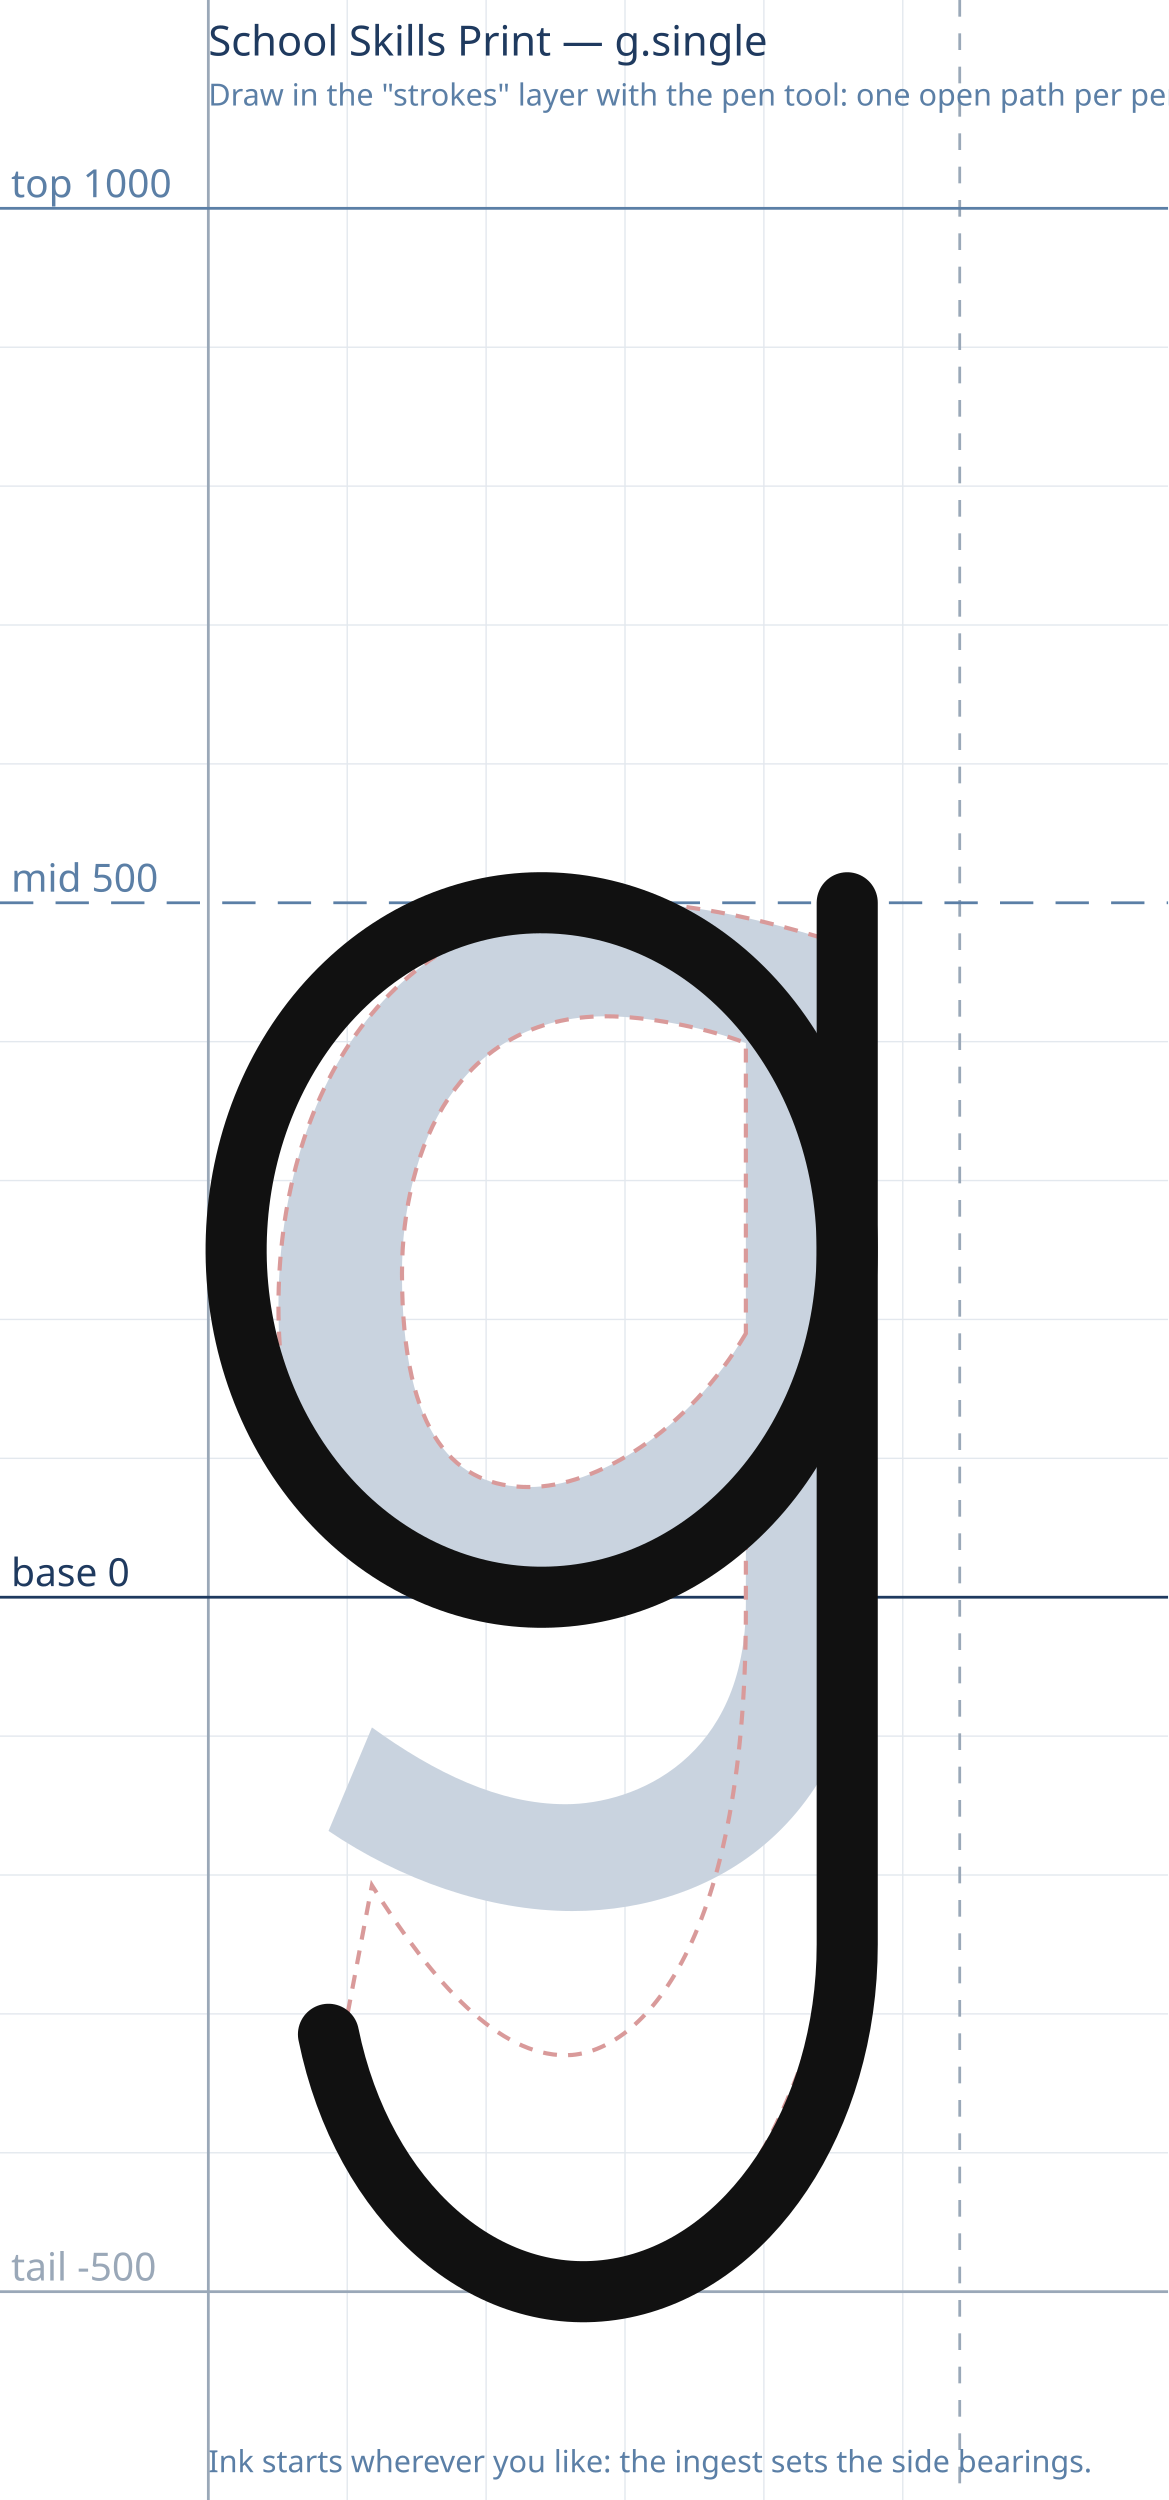
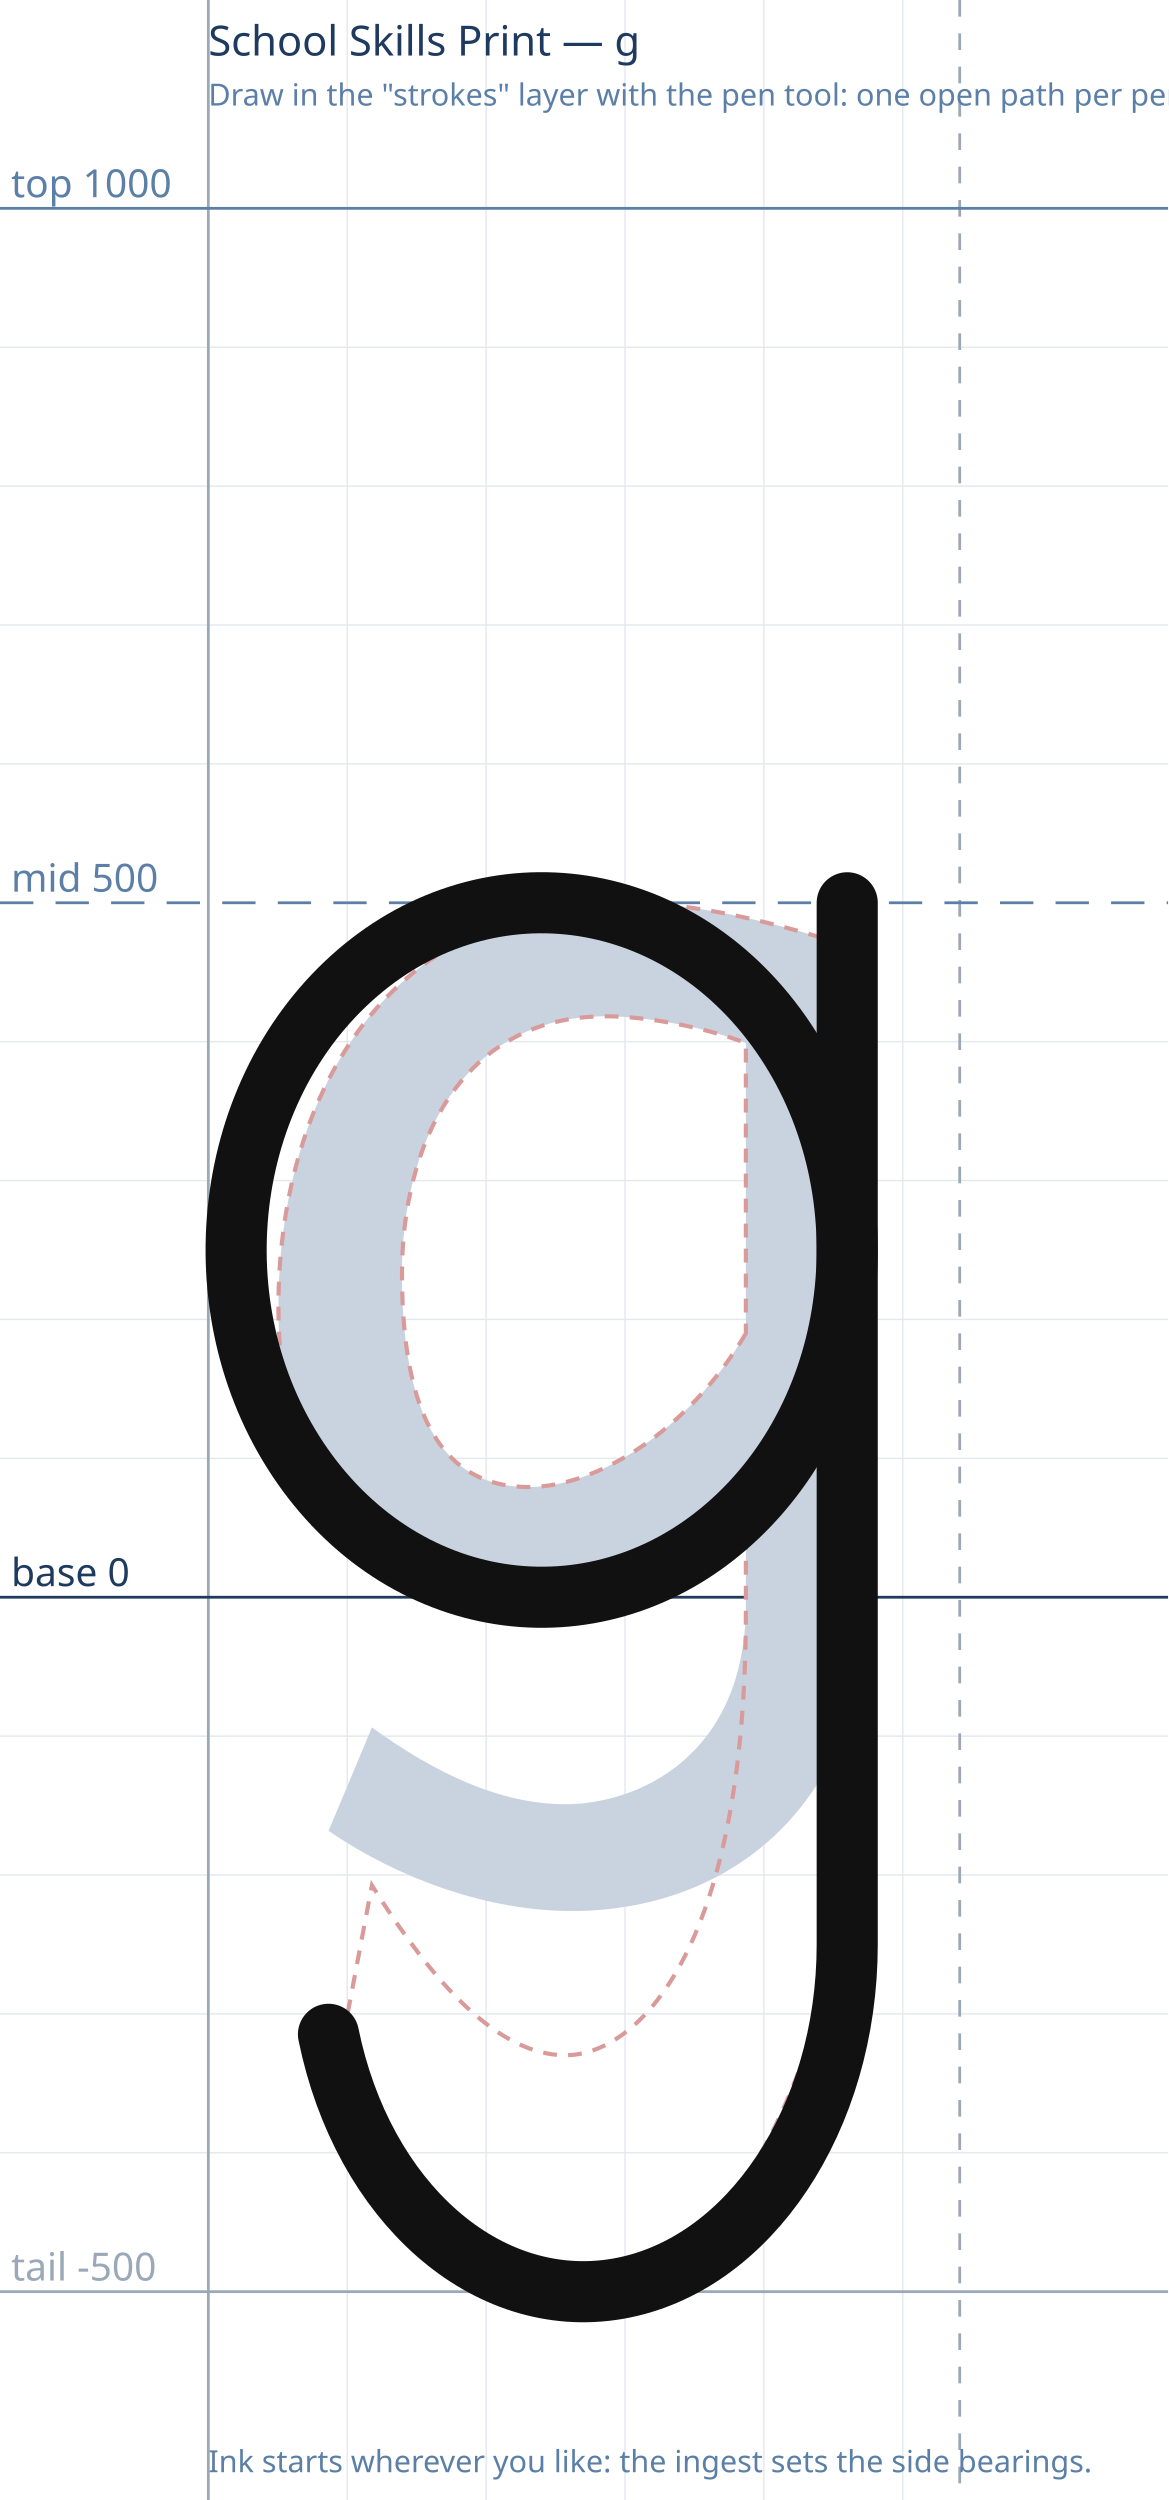
- <svg xmlns="http://www.w3.org/2000/svg" width="420.5" height="900" viewBox="0 0 841 1800" data-hand="print" data-glyph="g.single" data-units="1000" data-origin="150" data-baseline="1150">
+ <svg xmlns="http://www.w3.org/2000/svg" width="420.5" height="900" viewBox="0 0 841 1800" data-hand="print" data-glyph="g" data-units="1000" data-origin="150" data-baseline="1150">
  <g id="ruling">
    <line x1="0" y1="1550" x2="841" y2="1550" stroke="#e3e8ee" stroke-width="1" />
    <line x1="0" y1="1450" x2="841" y2="1450" stroke="#e3e8ee" stroke-width="1" />
    <line x1="0" y1="1350" x2="841" y2="1350" stroke="#e3e8ee" stroke-width="1" />
    <line x1="0" y1="1250" x2="841" y2="1250" stroke="#e3e8ee" stroke-width="1" />
    <line x1="0" y1="1050" x2="841" y2="1050" stroke="#e3e8ee" stroke-width="1" />
    <line x1="0" y1="950" x2="841" y2="950" stroke="#e3e8ee" stroke-width="1" />
    <line x1="0" y1="850" x2="841" y2="850" stroke="#e3e8ee" stroke-width="1" />
    <line x1="0" y1="750" x2="841" y2="750" stroke="#e3e8ee" stroke-width="1" />
    <line x1="0" y1="550" x2="841" y2="550" stroke="#e3e8ee" stroke-width="1" />
    <line x1="0" y1="450" x2="841" y2="450" stroke="#e3e8ee" stroke-width="1" />
    <line x1="0" y1="350" x2="841" y2="350" stroke="#e3e8ee" stroke-width="1" />
    <line x1="0" y1="250" x2="841" y2="250" stroke="#e3e8ee" stroke-width="1" />
    <line x1="150" y1="0" x2="150" y2="1800" stroke="#e3e8ee" stroke-width="1" />
    <line x1="250" y1="0" x2="250" y2="1800" stroke="#e3e8ee" stroke-width="1" />
    <line x1="350" y1="0" x2="350" y2="1800" stroke="#e3e8ee" stroke-width="1" />
    <line x1="450" y1="0" x2="450" y2="1800" stroke="#e3e8ee" stroke-width="1" />
    <line x1="550" y1="0" x2="550" y2="1800" stroke="#e3e8ee" stroke-width="1" />
    <line x1="650" y1="0" x2="650" y2="1800" stroke="#e3e8ee" stroke-width="1" />
    <line x1="150" y1="0" x2="150" y2="1800" stroke="#9aa8b8" stroke-width="2" />
    <line x1="691" y1="0" x2="691" y2="1800" stroke="#9aa8b8" stroke-width="2" stroke-dasharray="12 12" />
    <line x1="0" y1="150" x2="841" y2="150" stroke="#5b7fa6" stroke-width="2" />
    <text x="8" y="142" font-family="sans-serif" font-size="28" fill="#5b7fa6">top 1000</text>
    <line x1="0" y1="650" x2="841" y2="650" stroke="#5b7fa6" stroke-width="2" stroke-dasharray="24 16" />
    <text x="8" y="642" font-family="sans-serif" font-size="28" fill="#5b7fa6">mid 500</text>
    <line x1="0" y1="1150" x2="841" y2="1150" stroke="#1f3a5f" stroke-width="2" />
    <text x="8" y="1142" font-family="sans-serif" font-size="28" fill="#1f3a5f">base 0</text>
    <line x1="0" y1="1650" x2="841" y2="1650" stroke="#9aa8b8" stroke-width="2" />
    <text x="8" y="1642" font-family="sans-serif" font-size="28" fill="#9aa8b8">tail -500</text>
  </g>
  <g id="outline-body">
    <path d="M 625.962 686.058 C 573.558 668.75 508.654 650 450.481 650 C 275 650 200.481 793.269 200.481 940.865 C 200.481 1093.75 282.692 1152.404 371.154 1152.404 C 424.038 1152.404 487.019 1119.231 537.019 1056.25 L 537.019 1154.808 C 537.019 1266.346 457.212 1299.038 407.212 1299.038 C 359.615 1299.038 312.981 1276.442 267.788 1243.75 L 236.538 1318.269 C 287.5 1352.885 350.962 1375.962 412.019 1375.962 C 518.75 1375.962 625.962 1307.212 625.962 1137.981 L 625.962 686.058 Z M 537.019 960.096 C 495.192 1030.769 429.327 1070.673 380.769 1070.673 C 328.846 1070.673 289.423 1035.577 289.423 916.827 C 289.423 825.962 330.769 731.731 436.058 731.731 C 465.385 731.731 506.731 739.423 537.019 750.962 L 537.019 960.096 Z" fill="#c9d3df" fill-rule="evenodd" />
  </g>
  <g id="outline-reach">
    <path d="M 625.962 686.058 C 573.558 668.75 508.654 650 450.481 650 C 275 650 200.481 793.269 200.481 940.865 C 200.481 1093.75 282.692 1155.319 371.154 1155.319 C 424.038 1155.319 487.019 1119.231 537.019 1056.25 L 537.019 1160.638 C 537.019 1407.447 457.212 1479.787 407.212 1479.787 C 359.615 1479.787 312.981 1429.787 267.788 1357.447 L 236.538 1522.34 C 287.5 1598.936 350.962 1650 412.019 1650 C 518.75 1650 625.962 1497.872 625.962 1137.981 L 625.962 686.058 Z M 537.019 960.096 C 495.192 1030.769 429.327 1070.673 380.769 1070.673 C 328.846 1070.673 289.423 1035.577 289.423 916.827 C 289.423 825.962 330.769 731.731 436.058 731.731 C 465.385 731.731 506.731 739.423 537.019 750.962 L 537.019 960.096 Z" fill="none" stroke="#d99a9a" stroke-width="3" stroke-dasharray="10 8" fill-rule="evenodd" />
  </g>
  <g id="notes">
-     <text x="150" y="40" font-family="sans-serif" font-size="30" fill="#1f3a5f">School Skills Print — g.single</text>
+     <text x="150" y="40" font-family="sans-serif" font-size="30" fill="#1f3a5f">School Skills Print — g</text>
    <text x="150" y="76" font-family="sans-serif" font-size="22" fill="#5b7fa6">Draw in the "strokes" layer with the pen tool: one open path per pen stroke, in the order the pen makes them. Grey is the shape; red dashes are how far the tall or hanging part goes.</text>
    <text x="150" y="1780" font-family="sans-serif" font-size="22" fill="#5b7fa6">Ink starts wherever you like: the ingest sets the side bearings.</text>
  </g>
  <g id="strokes">
    <path id="stroke-1" d="M 558.5 739.3 C 480.4 633.5 341.7 619.7 248.6 708.5 C 155.5 797.2 143.4 954.9 221.5 1060.7 C 299.6 1166.5 438.3 1180.3 531.4 1091.5 C 624.5 1002.8 636.6 845.1 558.5 739.3" fill="none" stroke="#111" stroke-width="44" stroke-linecap="round" stroke-linejoin="round" />
    <path id="stroke-2" d="M 610 650 L 610 1400 C 610 1525.5 539.3 1631.5 444.8 1647.9 C 350.3 1664.2 261.2 1585.9 236.5 1464.7" fill="none" stroke="#111" stroke-width="44" stroke-linecap="round" stroke-linejoin="round" />
  </g>
</svg>
